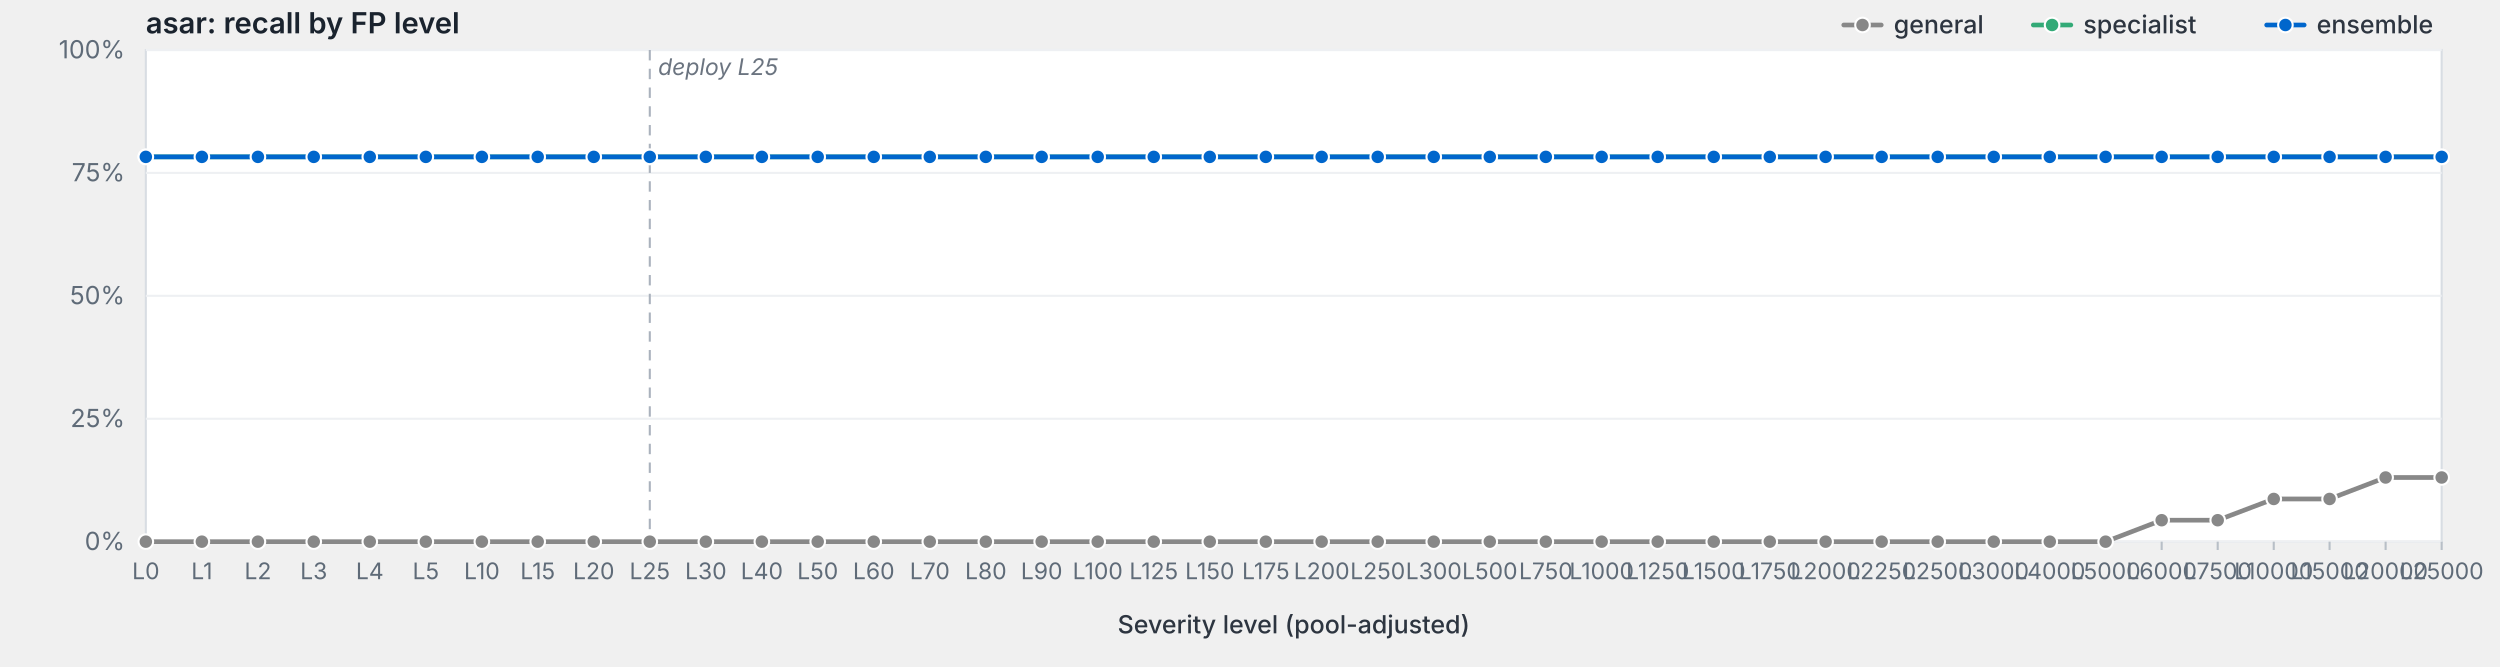
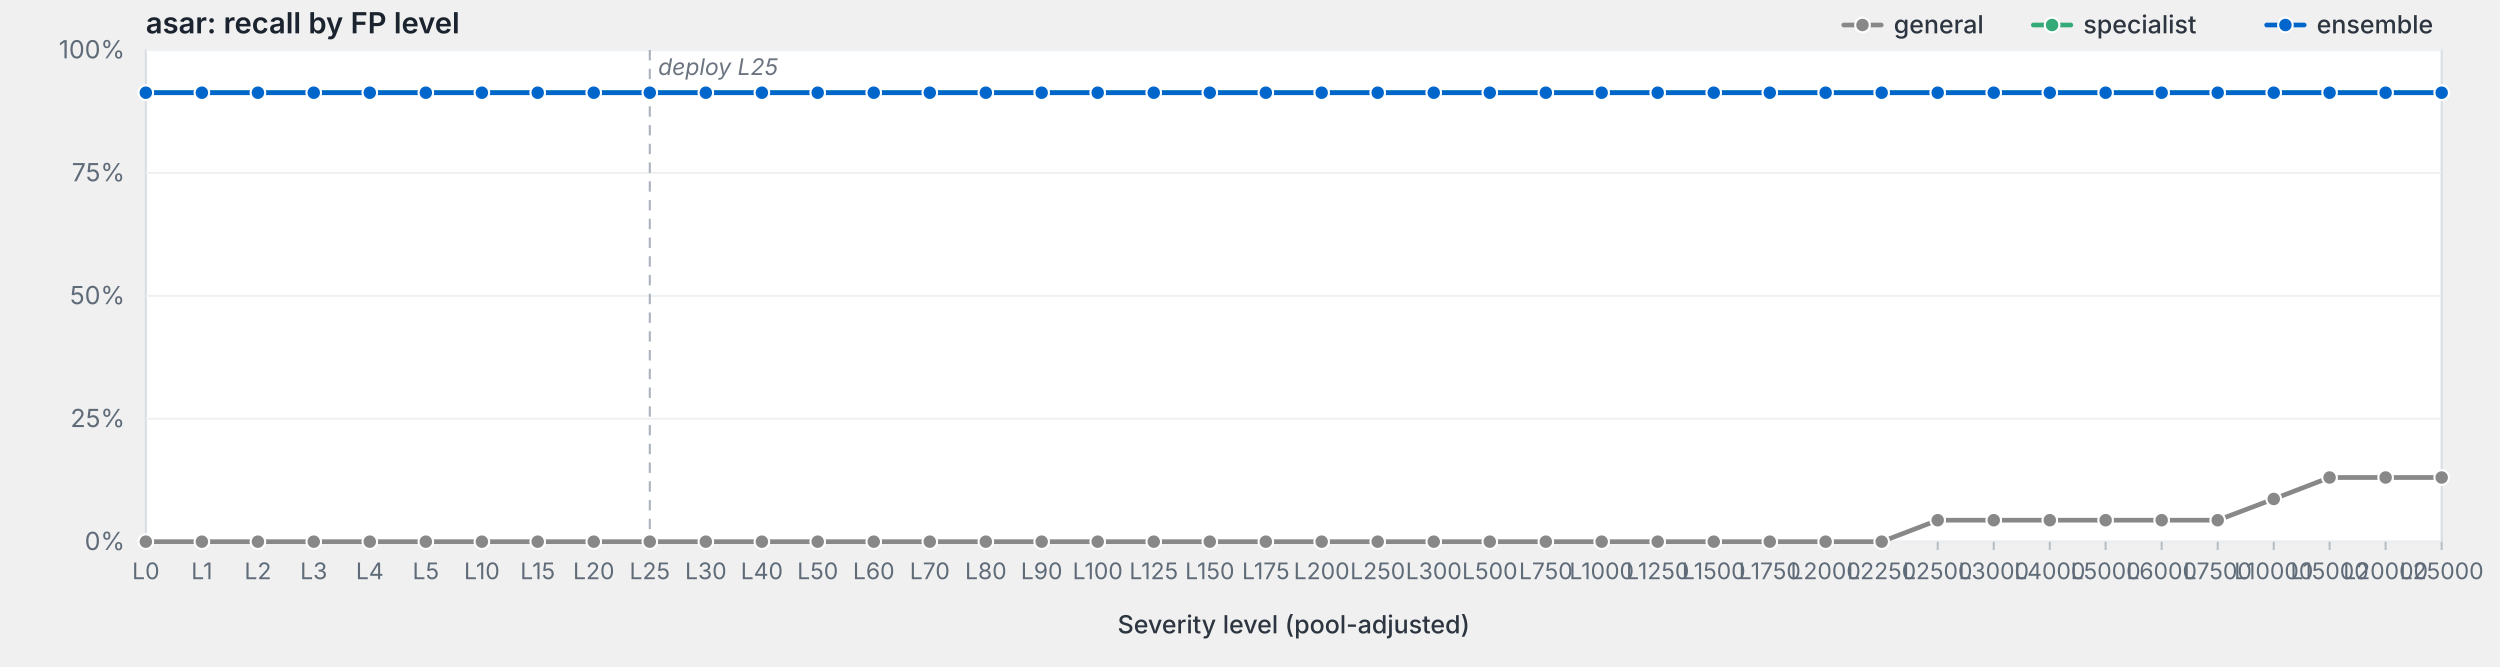
<svg xmlns="http://www.w3.org/2000/svg" viewBox="0 0 1200 320" width="1200" height="320" preserveAspectRatio="xMidYMid meet" role="img" aria-label="asar: recall by FP level">
  <style>svg { background: #fdfdfd; }.frame { fill: #fff; stroke: #d8dde3; stroke-width: 1; }.grid { stroke: #eef0f3; stroke-width: 1; }.tick { stroke: #b8bfc7; stroke-width: 1; }.axis-label { fill: #5f6b78; font-family: -apple-system, BlinkMacSystemFont, "Segoe UI", system-ui, sans-serif; font-size: 12px; }.x-label { fill: #5f6b78; font-family: -apple-system, BlinkMacSystemFont, "Segoe UI", system-ui, sans-serif; font-size: 11px; }.axis-title { fill: #2d3540; font-family: -apple-system, BlinkMacSystemFont, "Segoe UI", system-ui, sans-serif; font-size: 12px; font-weight: 500; }.title { fill: #1a232e; font-family: -apple-system, BlinkMacSystemFont, "Segoe UI", system-ui, sans-serif; font-size: 14px; font-weight: 600; }.deploy-marker { stroke: #aab2bd; stroke-width: 1; stroke-dasharray: 5,4; }.deploy-label { fill: #6b7480; font-family: -apple-system, BlinkMacSystemFont, "Segoe UI", system-ui, sans-serif; font-size: 11px; font-style: italic; }.curve { fill: none; stroke-width: 2.25; stroke-linejoin: round; stroke-linecap: round; }.marker { stroke: #fff; stroke-width: 1; }.legend-text { fill: #2d3540; font-family: -apple-system, BlinkMacSystemFont, "Segoe UI", system-ui, sans-serif; font-size: 12px; font-weight: 500; }</style>
  <text class="title" x="70" y="16">asar: recall by FP level</text>
  <rect class="frame" x="70" y="24" width="1102" height="236" />
  <line class="grid" x1="70" y1="260.0" x2="1172" y2="260.0" />
  <text class="axis-label" x="60" y="264.0" text-anchor="end">0%</text>
  <line class="grid" x1="70" y1="201.0" x2="1172" y2="201.0" />
  <text class="axis-label" x="60" y="205.0" text-anchor="end">25%</text>
  <line class="grid" x1="70" y1="142.0" x2="1172" y2="142.0" />
  <text class="axis-label" x="60" y="146.0" text-anchor="end">50%</text>
  <line class="grid" x1="70" y1="83.0" x2="1172" y2="83.0" />
  <text class="axis-label" x="60" y="87.0" text-anchor="end">75%</text>
  <line class="grid" x1="70" y1="24.0" x2="1172" y2="24.0" />
  <text class="axis-label" x="60" y="28.0" text-anchor="end">100%</text>
  <line class="deploy-marker" x1="311.9" y1="24" x2="311.9" y2="260" />
  <text class="deploy-label" x="315.9" y="36" text-anchor="start">deploy L25</text>
  <line class="tick" x1="70.0" y1="260" x2="70.0" y2="264" />
  <text class="x-label" x="70.0" y="278" text-anchor="middle">L0</text>
  <line class="tick" x1="96.9" y1="260" x2="96.9" y2="264" />
  <text class="x-label" x="96.9" y="278" text-anchor="middle">L1</text>
  <line class="tick" x1="123.8" y1="260" x2="123.8" y2="264" />
  <text class="x-label" x="123.8" y="278" text-anchor="middle">L2</text>
  <line class="tick" x1="150.6" y1="260" x2="150.6" y2="264" />
  <text class="x-label" x="150.6" y="278" text-anchor="middle">L3</text>
  <line class="tick" x1="177.5" y1="260" x2="177.5" y2="264" />
  <text class="x-label" x="177.5" y="278" text-anchor="middle">L4</text>
  <line class="tick" x1="204.4" y1="260" x2="204.4" y2="264" />
  <text class="x-label" x="204.4" y="278" text-anchor="middle">L5</text>
  <line class="tick" x1="231.3" y1="260" x2="231.3" y2="264" />
  <text class="x-label" x="231.3" y="278" text-anchor="middle">L10</text>
  <line class="tick" x1="258.1" y1="260" x2="258.1" y2="264" />
  <text class="x-label" x="258.1" y="278" text-anchor="middle">L15</text>
  <line class="tick" x1="285.0" y1="260" x2="285.0" y2="264" />
  <text class="x-label" x="285.0" y="278" text-anchor="middle">L20</text>
  <line class="tick" x1="311.9" y1="260" x2="311.9" y2="264" />
  <text class="x-label" x="311.9" y="278" text-anchor="middle">L25</text>
  <line class="tick" x1="338.8" y1="260" x2="338.8" y2="264" />
  <text class="x-label" x="338.8" y="278" text-anchor="middle">L30</text>
  <line class="tick" x1="365.7" y1="260" x2="365.7" y2="264" />
  <text class="x-label" x="365.7" y="278" text-anchor="middle">L40</text>
  <line class="tick" x1="392.5" y1="260" x2="392.5" y2="264" />
  <text class="x-label" x="392.5" y="278" text-anchor="middle">L50</text>
  <line class="tick" x1="419.4" y1="260" x2="419.4" y2="264" />
  <text class="x-label" x="419.4" y="278" text-anchor="middle">L60</text>
  <line class="tick" x1="446.3" y1="260" x2="446.3" y2="264" />
  <text class="x-label" x="446.3" y="278" text-anchor="middle">L70</text>
  <line class="tick" x1="473.2" y1="260" x2="473.2" y2="264" />
  <text class="x-label" x="473.2" y="278" text-anchor="middle">L80</text>
  <line class="tick" x1="500.0" y1="260" x2="500.0" y2="264" />
  <text class="x-label" x="500.0" y="278" text-anchor="middle">L90</text>
  <line class="tick" x1="526.9" y1="260" x2="526.9" y2="264" />
  <text class="x-label" x="526.9" y="278" text-anchor="middle">L100</text>
  <line class="tick" x1="553.8" y1="260" x2="553.8" y2="264" />
  <text class="x-label" x="553.8" y="278" text-anchor="middle">L125</text>
  <line class="tick" x1="580.7" y1="260" x2="580.7" y2="264" />
  <text class="x-label" x="580.7" y="278" text-anchor="middle">L150</text>
  <line class="tick" x1="607.6" y1="260" x2="607.6" y2="264" />
  <text class="x-label" x="607.6" y="278" text-anchor="middle">L175</text>
  <line class="tick" x1="634.4" y1="260" x2="634.4" y2="264" />
  <text class="x-label" x="634.4" y="278" text-anchor="middle">L200</text>
  <line class="tick" x1="661.3" y1="260" x2="661.3" y2="264" />
  <text class="x-label" x="661.3" y="278" text-anchor="middle">L250</text>
  <line class="tick" x1="688.2" y1="260" x2="688.2" y2="264" />
  <text class="x-label" x="688.2" y="278" text-anchor="middle">L300</text>
  <line class="tick" x1="715.1" y1="260" x2="715.1" y2="264" />
  <text class="x-label" x="715.1" y="278" text-anchor="middle">L500</text>
  <line class="tick" x1="742.0" y1="260" x2="742.0" y2="264" />
  <text class="x-label" x="742.0" y="278" text-anchor="middle">L750</text>
  <line class="tick" x1="768.8" y1="260" x2="768.8" y2="264" />
  <text class="x-label" x="768.8" y="278" text-anchor="middle">L1000</text>
  <line class="tick" x1="795.7" y1="260" x2="795.7" y2="264" />
  <text class="x-label" x="795.7" y="278" text-anchor="middle">L1250</text>
  <line class="tick" x1="822.6" y1="260" x2="822.6" y2="264" />
  <text class="x-label" x="822.6" y="278" text-anchor="middle">L1500</text>
  <line class="tick" x1="849.5" y1="260" x2="849.5" y2="264" />
  <text class="x-label" x="849.5" y="278" text-anchor="middle">L1750</text>
  <line class="tick" x1="876.3" y1="260" x2="876.3" y2="264" />
  <text class="x-label" x="876.3" y="278" text-anchor="middle">L2000</text>
  <line class="tick" x1="903.2" y1="260" x2="903.2" y2="264" />
  <text class="x-label" x="903.2" y="278" text-anchor="middle">L2250</text>
  <line class="tick" x1="930.1" y1="260" x2="930.1" y2="264" />
  <text class="x-label" x="930.1" y="278" text-anchor="middle">L2500</text>
  <line class="tick" x1="957.0" y1="260" x2="957.0" y2="264" />
  <text class="x-label" x="957.0" y="278" text-anchor="middle">L3000</text>
  <line class="tick" x1="983.9" y1="260" x2="983.9" y2="264" />
  <text class="x-label" x="983.9" y="278" text-anchor="middle">L4000</text>
  <line class="tick" x1="1010.7" y1="260" x2="1010.7" y2="264" />
  <text class="x-label" x="1010.7" y="278" text-anchor="middle">L5000</text>
  <line class="tick" x1="1037.6" y1="260" x2="1037.6" y2="264" />
  <text class="x-label" x="1037.6" y="278" text-anchor="middle">L6000</text>
  <line class="tick" x1="1064.5" y1="260" x2="1064.5" y2="264" />
  <text class="x-label" x="1064.5" y="278" text-anchor="middle">L7500</text>
  <line class="tick" x1="1091.4" y1="260" x2="1091.4" y2="264" />
  <text class="x-label" x="1091.4" y="278" text-anchor="middle">L10000</text>
  <line class="tick" x1="1118.2" y1="260" x2="1118.2" y2="264" />
  <text class="x-label" x="1118.2" y="278" text-anchor="middle">L15000</text>
  <line class="tick" x1="1145.1" y1="260" x2="1145.1" y2="264" />
  <text class="x-label" x="1145.1" y="278" text-anchor="middle">L20000</text>
  <line class="tick" x1="1172.0" y1="260" x2="1172.0" y2="264" />
  <text class="x-label" x="1172.0" y="278" text-anchor="middle">L25000</text>
  <text class="axis-title" x="621.0" y="304" text-anchor="middle">Severity level (pool-adjusted)</text>
-   <path class="curve" d="M70.0,260.0 L96.9,260.0 L123.8,260.0 L150.6,260.0 L177.5,260.0 L204.4,260.0 L231.3,260.0 L258.1,260.0 L285.0,260.0 L311.9,260.0 L338.8,260.0 L365.7,260.0 L392.5,260.0 L419.4,260.0 L446.3,260.0 L473.2,260.0 L500.0,260.0 L526.9,260.0 L553.8,260.0 L580.7,260.0 L607.6,260.0 L634.4,260.0 L661.3,260.0 L688.2,260.0 L715.1,260.0 L742.0,260.0 L768.8,260.0 L795.7,260.0 L822.6,260.0 L849.5,260.0 L876.3,260.0 L903.2,260.0 L930.1,260.0 L957.0,260.0 L983.9,260.0 L1010.7,260.0 L1037.6,249.7 L1064.5,249.7 L1091.4,239.5 L1118.2,239.5 L1145.1,229.2 L1172.0,229.2" stroke="#888" />
+   <path class="curve" d="M70.0,260.0 L96.9,260.0 L123.8,260.0 L150.6,260.0 L177.5,260.0 L204.4,260.0 L231.3,260.0 L258.1,260.0 L285.0,260.0 L311.9,260.0 L338.8,260.0 L365.7,260.0 L392.5,260.0 L419.4,260.0 L446.3,260.0 L473.2,260.0 L500.0,260.0 L526.9,260.0 L553.8,260.0 L580.7,260.0 L607.6,260.0 L634.4,260.0 L661.3,260.0 L688.2,260.0 L715.1,260.0 L742.0,260.0 L768.8,260.0 L795.7,260.0 L822.6,260.0 L849.5,260.0 L876.3,260.0 L903.2,260.0 L930.1,249.7 L957.0,249.7 L983.9,249.7 L1010.7,249.7 L1037.6,249.7 L1064.5,249.7 L1091.4,239.5 L1118.2,229.2 L1145.1,229.2 L1172.0,229.2" stroke="#888" />
  <circle class="marker" cx="70.0" cy="260.0" r="3.5" fill="#888" />
  <circle class="marker" cx="96.9" cy="260.0" r="3.5" fill="#888" />
  <circle class="marker" cx="123.8" cy="260.0" r="3.5" fill="#888" />
  <circle class="marker" cx="150.6" cy="260.0" r="3.5" fill="#888" />
  <circle class="marker" cx="177.5" cy="260.0" r="3.5" fill="#888" />
  <circle class="marker" cx="204.4" cy="260.0" r="3.5" fill="#888" />
  <circle class="marker" cx="231.3" cy="260.0" r="3.5" fill="#888" />
  <circle class="marker" cx="258.1" cy="260.0" r="3.5" fill="#888" />
  <circle class="marker" cx="285.0" cy="260.0" r="3.5" fill="#888" />
  <circle class="marker" cx="311.9" cy="260.0" r="3.5" fill="#888" />
  <circle class="marker" cx="338.8" cy="260.0" r="3.5" fill="#888" />
  <circle class="marker" cx="365.7" cy="260.0" r="3.5" fill="#888" />
  <circle class="marker" cx="392.5" cy="260.0" r="3.5" fill="#888" />
  <circle class="marker" cx="419.4" cy="260.0" r="3.5" fill="#888" />
  <circle class="marker" cx="446.3" cy="260.0" r="3.5" fill="#888" />
  <circle class="marker" cx="473.2" cy="260.0" r="3.5" fill="#888" />
  <circle class="marker" cx="500.0" cy="260.0" r="3.5" fill="#888" />
  <circle class="marker" cx="526.9" cy="260.0" r="3.5" fill="#888" />
  <circle class="marker" cx="553.8" cy="260.0" r="3.5" fill="#888" />
  <circle class="marker" cx="580.7" cy="260.0" r="3.5" fill="#888" />
  <circle class="marker" cx="607.6" cy="260.0" r="3.5" fill="#888" />
  <circle class="marker" cx="634.4" cy="260.0" r="3.5" fill="#888" />
  <circle class="marker" cx="661.3" cy="260.0" r="3.5" fill="#888" />
  <circle class="marker" cx="688.2" cy="260.0" r="3.5" fill="#888" />
  <circle class="marker" cx="715.1" cy="260.0" r="3.5" fill="#888" />
  <circle class="marker" cx="742.0" cy="260.0" r="3.5" fill="#888" />
  <circle class="marker" cx="768.8" cy="260.0" r="3.5" fill="#888" />
  <circle class="marker" cx="795.7" cy="260.0" r="3.5" fill="#888" />
  <circle class="marker" cx="822.6" cy="260.0" r="3.5" fill="#888" />
  <circle class="marker" cx="849.5" cy="260.0" r="3.5" fill="#888" />
  <circle class="marker" cx="876.3" cy="260.0" r="3.5" fill="#888" />
  <circle class="marker" cx="903.2" cy="260.0" r="3.5" fill="#888" />
-   <circle class="marker" cx="930.1" cy="260.0" r="3.5" fill="#888" />
-   <circle class="marker" cx="957.0" cy="260.0" r="3.5" fill="#888" />
-   <circle class="marker" cx="983.9" cy="260.0" r="3.5" fill="#888" />
-   <circle class="marker" cx="1010.7" cy="260.0" r="3.5" fill="#888" />
+   <circle class="marker" cx="930.1" cy="249.7" r="3.5" fill="#888" />
+   <circle class="marker" cx="957.0" cy="249.7" r="3.5" fill="#888" />
+   <circle class="marker" cx="983.9" cy="249.7" r="3.5" fill="#888" />
+   <circle class="marker" cx="1010.7" cy="249.7" r="3.5" fill="#888" />
  <circle class="marker" cx="1037.6" cy="249.7" r="3.5" fill="#888" />
  <circle class="marker" cx="1064.5" cy="249.7" r="3.5" fill="#888" />
  <circle class="marker" cx="1091.4" cy="239.5" r="3.5" fill="#888" />
-   <circle class="marker" cx="1118.2" cy="239.5" r="3.5" fill="#888" />
+   <circle class="marker" cx="1118.2" cy="229.2" r="3.5" fill="#888" />
  <circle class="marker" cx="1145.1" cy="229.2" r="3.5" fill="#888" />
  <circle class="marker" cx="1172.0" cy="229.2" r="3.5" fill="#888" />
-   <path class="curve" d="M70.0,75.3 L96.9,75.3 L123.8,75.3 L150.6,75.3 L177.5,75.3 L204.4,75.3 L231.3,75.3 L258.1,75.3 L285.0,75.3 L311.9,75.3 L338.8,75.3 L365.7,75.3 L392.5,75.3 L419.4,75.3 L446.3,75.3 L473.2,75.3 L500.0,75.3 L526.9,75.3 L553.8,75.3 L580.7,75.3 L607.6,75.3 L634.4,75.3 L661.3,75.3 L688.2,75.3 L715.1,75.3 L742.0,75.3 L768.8,75.3 L795.7,75.3 L822.6,75.3 L849.5,75.3 L876.3,75.3 L903.2,75.3 L930.1,75.3 L957.0,75.3 L983.9,75.3 L1010.7,75.3 L1037.6,75.3 L1064.5,75.3 L1091.4,75.3 L1118.2,75.3 L1145.1,75.3 L1172.0,75.3" stroke="#3a7" />
-   <circle class="marker" cx="70.0" cy="75.3" r="3.5" fill="#3a7" />
-   <circle class="marker" cx="96.9" cy="75.3" r="3.5" fill="#3a7" />
-   <circle class="marker" cx="123.8" cy="75.3" r="3.5" fill="#3a7" />
-   <circle class="marker" cx="150.6" cy="75.3" r="3.5" fill="#3a7" />
-   <circle class="marker" cx="177.5" cy="75.3" r="3.5" fill="#3a7" />
-   <circle class="marker" cx="204.4" cy="75.3" r="3.5" fill="#3a7" />
-   <circle class="marker" cx="231.3" cy="75.3" r="3.5" fill="#3a7" />
-   <circle class="marker" cx="258.1" cy="75.3" r="3.5" fill="#3a7" />
-   <circle class="marker" cx="285.0" cy="75.3" r="3.5" fill="#3a7" />
-   <circle class="marker" cx="311.9" cy="75.3" r="3.5" fill="#3a7" />
-   <circle class="marker" cx="338.8" cy="75.3" r="3.5" fill="#3a7" />
-   <circle class="marker" cx="365.7" cy="75.3" r="3.5" fill="#3a7" />
-   <circle class="marker" cx="392.5" cy="75.3" r="3.5" fill="#3a7" />
-   <circle class="marker" cx="419.4" cy="75.3" r="3.5" fill="#3a7" />
-   <circle class="marker" cx="446.3" cy="75.3" r="3.5" fill="#3a7" />
-   <circle class="marker" cx="473.2" cy="75.3" r="3.5" fill="#3a7" />
-   <circle class="marker" cx="500.0" cy="75.3" r="3.5" fill="#3a7" />
-   <circle class="marker" cx="526.9" cy="75.3" r="3.5" fill="#3a7" />
-   <circle class="marker" cx="553.8" cy="75.3" r="3.5" fill="#3a7" />
-   <circle class="marker" cx="580.7" cy="75.3" r="3.5" fill="#3a7" />
-   <circle class="marker" cx="607.6" cy="75.3" r="3.5" fill="#3a7" />
-   <circle class="marker" cx="634.4" cy="75.3" r="3.5" fill="#3a7" />
-   <circle class="marker" cx="661.3" cy="75.3" r="3.5" fill="#3a7" />
-   <circle class="marker" cx="688.2" cy="75.3" r="3.5" fill="#3a7" />
-   <circle class="marker" cx="715.1" cy="75.3" r="3.5" fill="#3a7" />
-   <circle class="marker" cx="742.0" cy="75.3" r="3.5" fill="#3a7" />
-   <circle class="marker" cx="768.8" cy="75.3" r="3.5" fill="#3a7" />
-   <circle class="marker" cx="795.7" cy="75.3" r="3.5" fill="#3a7" />
-   <circle class="marker" cx="822.6" cy="75.3" r="3.5" fill="#3a7" />
-   <circle class="marker" cx="849.5" cy="75.3" r="3.5" fill="#3a7" />
-   <circle class="marker" cx="876.3" cy="75.3" r="3.5" fill="#3a7" />
-   <circle class="marker" cx="903.2" cy="75.3" r="3.5" fill="#3a7" />
-   <circle class="marker" cx="930.1" cy="75.3" r="3.5" fill="#3a7" />
-   <circle class="marker" cx="957.0" cy="75.3" r="3.5" fill="#3a7" />
-   <circle class="marker" cx="983.9" cy="75.3" r="3.5" fill="#3a7" />
-   <circle class="marker" cx="1010.7" cy="75.3" r="3.5" fill="#3a7" />
-   <circle class="marker" cx="1037.6" cy="75.3" r="3.5" fill="#3a7" />
-   <circle class="marker" cx="1064.5" cy="75.3" r="3.5" fill="#3a7" />
-   <circle class="marker" cx="1091.4" cy="75.3" r="3.5" fill="#3a7" />
-   <circle class="marker" cx="1118.2" cy="75.3" r="3.5" fill="#3a7" />
-   <circle class="marker" cx="1145.1" cy="75.3" r="3.5" fill="#3a7" />
-   <circle class="marker" cx="1172.0" cy="75.3" r="3.5" fill="#3a7" />
-   <path class="curve" d="M70.0,75.3 L96.9,75.3 L123.8,75.3 L150.6,75.3 L177.5,75.3 L204.4,75.3 L231.3,75.3 L258.1,75.3 L285.0,75.3 L311.9,75.3 L338.8,75.3 L365.7,75.3 L392.5,75.3 L419.4,75.3 L446.3,75.3 L473.2,75.3 L500.0,75.3 L526.9,75.3 L553.8,75.3 L580.7,75.3 L607.6,75.3 L634.4,75.3 L661.3,75.3 L688.2,75.3 L715.1,75.3 L742.0,75.3 L768.8,75.3 L795.7,75.3 L822.6,75.3 L849.5,75.3 L876.3,75.3 L903.2,75.3 L930.1,75.3 L957.0,75.3 L983.9,75.3 L1010.7,75.3 L1037.6,75.3 L1064.5,75.3 L1091.4,75.3 L1118.2,75.3 L1145.1,75.3 L1172.0,75.3" stroke="#06c" />
-   <circle class="marker" cx="70.0" cy="75.3" r="3.5" fill="#06c" />
-   <circle class="marker" cx="96.9" cy="75.3" r="3.5" fill="#06c" />
-   <circle class="marker" cx="123.8" cy="75.3" r="3.5" fill="#06c" />
-   <circle class="marker" cx="150.6" cy="75.3" r="3.5" fill="#06c" />
-   <circle class="marker" cx="177.5" cy="75.3" r="3.5" fill="#06c" />
-   <circle class="marker" cx="204.4" cy="75.3" r="3.5" fill="#06c" />
-   <circle class="marker" cx="231.3" cy="75.3" r="3.5" fill="#06c" />
-   <circle class="marker" cx="258.1" cy="75.3" r="3.5" fill="#06c" />
-   <circle class="marker" cx="285.0" cy="75.3" r="3.5" fill="#06c" />
-   <circle class="marker" cx="311.9" cy="75.3" r="3.5" fill="#06c" />
-   <circle class="marker" cx="338.8" cy="75.3" r="3.5" fill="#06c" />
-   <circle class="marker" cx="365.7" cy="75.3" r="3.5" fill="#06c" />
-   <circle class="marker" cx="392.5" cy="75.3" r="3.5" fill="#06c" />
-   <circle class="marker" cx="419.4" cy="75.3" r="3.5" fill="#06c" />
-   <circle class="marker" cx="446.3" cy="75.3" r="3.5" fill="#06c" />
-   <circle class="marker" cx="473.2" cy="75.3" r="3.5" fill="#06c" />
-   <circle class="marker" cx="500.0" cy="75.3" r="3.5" fill="#06c" />
-   <circle class="marker" cx="526.9" cy="75.3" r="3.5" fill="#06c" />
-   <circle class="marker" cx="553.8" cy="75.3" r="3.5" fill="#06c" />
-   <circle class="marker" cx="580.7" cy="75.3" r="3.5" fill="#06c" />
-   <circle class="marker" cx="607.6" cy="75.3" r="3.5" fill="#06c" />
-   <circle class="marker" cx="634.4" cy="75.3" r="3.5" fill="#06c" />
-   <circle class="marker" cx="661.3" cy="75.3" r="3.5" fill="#06c" />
-   <circle class="marker" cx="688.2" cy="75.3" r="3.5" fill="#06c" />
-   <circle class="marker" cx="715.1" cy="75.3" r="3.5" fill="#06c" />
-   <circle class="marker" cx="742.0" cy="75.3" r="3.5" fill="#06c" />
-   <circle class="marker" cx="768.8" cy="75.3" r="3.5" fill="#06c" />
-   <circle class="marker" cx="795.7" cy="75.3" r="3.5" fill="#06c" />
-   <circle class="marker" cx="822.6" cy="75.3" r="3.5" fill="#06c" />
-   <circle class="marker" cx="849.5" cy="75.3" r="3.5" fill="#06c" />
-   <circle class="marker" cx="876.3" cy="75.3" r="3.5" fill="#06c" />
-   <circle class="marker" cx="903.2" cy="75.3" r="3.5" fill="#06c" />
-   <circle class="marker" cx="930.1" cy="75.3" r="3.5" fill="#06c" />
-   <circle class="marker" cx="957.0" cy="75.3" r="3.5" fill="#06c" />
-   <circle class="marker" cx="983.9" cy="75.3" r="3.5" fill="#06c" />
-   <circle class="marker" cx="1010.7" cy="75.3" r="3.5" fill="#06c" />
-   <circle class="marker" cx="1037.6" cy="75.3" r="3.5" fill="#06c" />
-   <circle class="marker" cx="1064.5" cy="75.3" r="3.5" fill="#06c" />
-   <circle class="marker" cx="1091.4" cy="75.3" r="3.5" fill="#06c" />
-   <circle class="marker" cx="1118.2" cy="75.3" r="3.5" fill="#06c" />
-   <circle class="marker" cx="1145.1" cy="75.3" r="3.5" fill="#06c" />
-   <circle class="marker" cx="1172.0" cy="75.3" r="3.5" fill="#06c" />
+   <path class="curve" d="M70.0,44.5 L96.9,44.5 L123.8,44.5 L150.6,44.5 L177.5,44.5 L204.4,44.5 L231.3,44.5 L258.1,44.5 L285.0,44.5 L311.9,44.5 L338.8,44.5 L365.7,44.5 L392.5,44.5 L419.4,44.5 L446.3,44.5 L473.2,44.5 L500.0,44.5 L526.9,44.5 L553.8,44.5 L580.7,44.5 L607.6,44.5 L634.4,44.5 L661.3,44.5 L688.2,44.5 L715.1,44.5 L742.0,44.5 L768.8,44.5 L795.7,44.5 L822.6,44.5 L849.5,44.5 L876.3,44.5 L903.2,44.5 L930.1,44.5 L957.0,44.5 L983.9,44.5 L1010.7,44.5 L1037.6,44.5 L1064.5,44.5 L1091.4,44.5 L1118.2,44.5 L1145.1,44.5 L1172.0,44.5" stroke="#3a7" />
+   <circle class="marker" cx="70.0" cy="44.5" r="3.5" fill="#3a7" />
+   <circle class="marker" cx="96.9" cy="44.5" r="3.5" fill="#3a7" />
+   <circle class="marker" cx="123.8" cy="44.5" r="3.5" fill="#3a7" />
+   <circle class="marker" cx="150.6" cy="44.5" r="3.5" fill="#3a7" />
+   <circle class="marker" cx="177.5" cy="44.5" r="3.5" fill="#3a7" />
+   <circle class="marker" cx="204.4" cy="44.5" r="3.5" fill="#3a7" />
+   <circle class="marker" cx="231.3" cy="44.5" r="3.5" fill="#3a7" />
+   <circle class="marker" cx="258.1" cy="44.5" r="3.5" fill="#3a7" />
+   <circle class="marker" cx="285.0" cy="44.5" r="3.5" fill="#3a7" />
+   <circle class="marker" cx="311.9" cy="44.5" r="3.5" fill="#3a7" />
+   <circle class="marker" cx="338.8" cy="44.5" r="3.5" fill="#3a7" />
+   <circle class="marker" cx="365.7" cy="44.5" r="3.5" fill="#3a7" />
+   <circle class="marker" cx="392.5" cy="44.5" r="3.5" fill="#3a7" />
+   <circle class="marker" cx="419.4" cy="44.5" r="3.5" fill="#3a7" />
+   <circle class="marker" cx="446.3" cy="44.5" r="3.5" fill="#3a7" />
+   <circle class="marker" cx="473.2" cy="44.5" r="3.5" fill="#3a7" />
+   <circle class="marker" cx="500.0" cy="44.5" r="3.5" fill="#3a7" />
+   <circle class="marker" cx="526.9" cy="44.5" r="3.5" fill="#3a7" />
+   <circle class="marker" cx="553.8" cy="44.5" r="3.5" fill="#3a7" />
+   <circle class="marker" cx="580.7" cy="44.5" r="3.5" fill="#3a7" />
+   <circle class="marker" cx="607.6" cy="44.5" r="3.5" fill="#3a7" />
+   <circle class="marker" cx="634.4" cy="44.5" r="3.5" fill="#3a7" />
+   <circle class="marker" cx="661.3" cy="44.5" r="3.5" fill="#3a7" />
+   <circle class="marker" cx="688.2" cy="44.5" r="3.5" fill="#3a7" />
+   <circle class="marker" cx="715.1" cy="44.5" r="3.5" fill="#3a7" />
+   <circle class="marker" cx="742.0" cy="44.5" r="3.5" fill="#3a7" />
+   <circle class="marker" cx="768.8" cy="44.5" r="3.5" fill="#3a7" />
+   <circle class="marker" cx="795.7" cy="44.5" r="3.5" fill="#3a7" />
+   <circle class="marker" cx="822.6" cy="44.5" r="3.5" fill="#3a7" />
+   <circle class="marker" cx="849.5" cy="44.5" r="3.5" fill="#3a7" />
+   <circle class="marker" cx="876.3" cy="44.5" r="3.5" fill="#3a7" />
+   <circle class="marker" cx="903.2" cy="44.5" r="3.5" fill="#3a7" />
+   <circle class="marker" cx="930.1" cy="44.5" r="3.5" fill="#3a7" />
+   <circle class="marker" cx="957.0" cy="44.5" r="3.5" fill="#3a7" />
+   <circle class="marker" cx="983.9" cy="44.5" r="3.5" fill="#3a7" />
+   <circle class="marker" cx="1010.7" cy="44.5" r="3.5" fill="#3a7" />
+   <circle class="marker" cx="1037.6" cy="44.5" r="3.5" fill="#3a7" />
+   <circle class="marker" cx="1064.5" cy="44.5" r="3.5" fill="#3a7" />
+   <circle class="marker" cx="1091.4" cy="44.5" r="3.5" fill="#3a7" />
+   <circle class="marker" cx="1118.2" cy="44.5" r="3.5" fill="#3a7" />
+   <circle class="marker" cx="1145.1" cy="44.5" r="3.5" fill="#3a7" />
+   <circle class="marker" cx="1172.0" cy="44.5" r="3.5" fill="#3a7" />
+   <path class="curve" d="M70.0,44.5 L96.9,44.5 L123.8,44.5 L150.6,44.5 L177.5,44.5 L204.4,44.5 L231.3,44.5 L258.1,44.5 L285.0,44.5 L311.9,44.5 L338.8,44.5 L365.7,44.5 L392.5,44.5 L419.4,44.5 L446.3,44.5 L473.2,44.5 L500.0,44.5 L526.9,44.5 L553.8,44.5 L580.7,44.5 L607.6,44.5 L634.4,44.5 L661.3,44.5 L688.2,44.5 L715.1,44.5 L742.0,44.5 L768.8,44.5 L795.7,44.5 L822.6,44.5 L849.5,44.5 L876.3,44.5 L903.2,44.5 L930.1,44.5 L957.0,44.5 L983.9,44.5 L1010.7,44.5 L1037.6,44.5 L1064.5,44.5 L1091.4,44.5 L1118.2,44.5 L1145.1,44.5 L1172.0,44.5" stroke="#06c" />
+   <circle class="marker" cx="70.0" cy="44.5" r="3.5" fill="#06c" />
+   <circle class="marker" cx="96.9" cy="44.5" r="3.5" fill="#06c" />
+   <circle class="marker" cx="123.8" cy="44.5" r="3.5" fill="#06c" />
+   <circle class="marker" cx="150.6" cy="44.5" r="3.5" fill="#06c" />
+   <circle class="marker" cx="177.5" cy="44.5" r="3.5" fill="#06c" />
+   <circle class="marker" cx="204.4" cy="44.5" r="3.5" fill="#06c" />
+   <circle class="marker" cx="231.3" cy="44.5" r="3.5" fill="#06c" />
+   <circle class="marker" cx="258.1" cy="44.5" r="3.5" fill="#06c" />
+   <circle class="marker" cx="285.0" cy="44.5" r="3.5" fill="#06c" />
+   <circle class="marker" cx="311.9" cy="44.5" r="3.5" fill="#06c" />
+   <circle class="marker" cx="338.8" cy="44.5" r="3.5" fill="#06c" />
+   <circle class="marker" cx="365.7" cy="44.5" r="3.5" fill="#06c" />
+   <circle class="marker" cx="392.5" cy="44.5" r="3.5" fill="#06c" />
+   <circle class="marker" cx="419.4" cy="44.5" r="3.5" fill="#06c" />
+   <circle class="marker" cx="446.3" cy="44.5" r="3.5" fill="#06c" />
+   <circle class="marker" cx="473.2" cy="44.5" r="3.5" fill="#06c" />
+   <circle class="marker" cx="500.0" cy="44.5" r="3.5" fill="#06c" />
+   <circle class="marker" cx="526.9" cy="44.5" r="3.5" fill="#06c" />
+   <circle class="marker" cx="553.8" cy="44.5" r="3.5" fill="#06c" />
+   <circle class="marker" cx="580.7" cy="44.5" r="3.5" fill="#06c" />
+   <circle class="marker" cx="607.6" cy="44.5" r="3.5" fill="#06c" />
+   <circle class="marker" cx="634.4" cy="44.5" r="3.5" fill="#06c" />
+   <circle class="marker" cx="661.3" cy="44.5" r="3.5" fill="#06c" />
+   <circle class="marker" cx="688.2" cy="44.5" r="3.5" fill="#06c" />
+   <circle class="marker" cx="715.1" cy="44.5" r="3.5" fill="#06c" />
+   <circle class="marker" cx="742.0" cy="44.5" r="3.5" fill="#06c" />
+   <circle class="marker" cx="768.8" cy="44.5" r="3.5" fill="#06c" />
+   <circle class="marker" cx="795.7" cy="44.5" r="3.5" fill="#06c" />
+   <circle class="marker" cx="822.6" cy="44.5" r="3.5" fill="#06c" />
+   <circle class="marker" cx="849.5" cy="44.5" r="3.5" fill="#06c" />
+   <circle class="marker" cx="876.3" cy="44.5" r="3.5" fill="#06c" />
+   <circle class="marker" cx="903.2" cy="44.5" r="3.5" fill="#06c" />
+   <circle class="marker" cx="930.1" cy="44.5" r="3.5" fill="#06c" />
+   <circle class="marker" cx="957.0" cy="44.5" r="3.5" fill="#06c" />
+   <circle class="marker" cx="983.9" cy="44.5" r="3.5" fill="#06c" />
+   <circle class="marker" cx="1010.7" cy="44.5" r="3.5" fill="#06c" />
+   <circle class="marker" cx="1037.6" cy="44.5" r="3.5" fill="#06c" />
+   <circle class="marker" cx="1064.5" cy="44.5" r="3.5" fill="#06c" />
+   <circle class="marker" cx="1091.4" cy="44.5" r="3.5" fill="#06c" />
+   <circle class="marker" cx="1118.2" cy="44.5" r="3.5" fill="#06c" />
+   <circle class="marker" cx="1145.1" cy="44.5" r="3.5" fill="#06c" />
+   <circle class="marker" cx="1172.0" cy="44.5" r="3.5" fill="#06c" />
  <line x1="1088.0" y1="12.0" x2="1106.0" y2="12.0" stroke="#06c" stroke-width="2.25" stroke-linecap="round" />
  <circle cx="1097.0" cy="12.0" r="3.5" fill="#06c" stroke="#fff" stroke-width="1" />
  <text class="legend-text" x="1112.0" y="16.0">ensemble</text>
  <line x1="976.0" y1="12.0" x2="994.0" y2="12.0" stroke="#3a7" stroke-width="2.25" stroke-linecap="round" />
  <circle cx="985.0" cy="12.0" r="3.5" fill="#3a7" stroke="#fff" stroke-width="1" />
  <text class="legend-text" x="1000.0" y="16.0">specialist</text>
  <line x1="885.0" y1="12.0" x2="903.0" y2="12.0" stroke="#888" stroke-width="2.25" stroke-linecap="round" />
  <circle cx="894.0" cy="12.0" r="3.5" fill="#888" stroke="#fff" stroke-width="1" />
  <text class="legend-text" x="909.0" y="16.0">general</text>
</svg>
